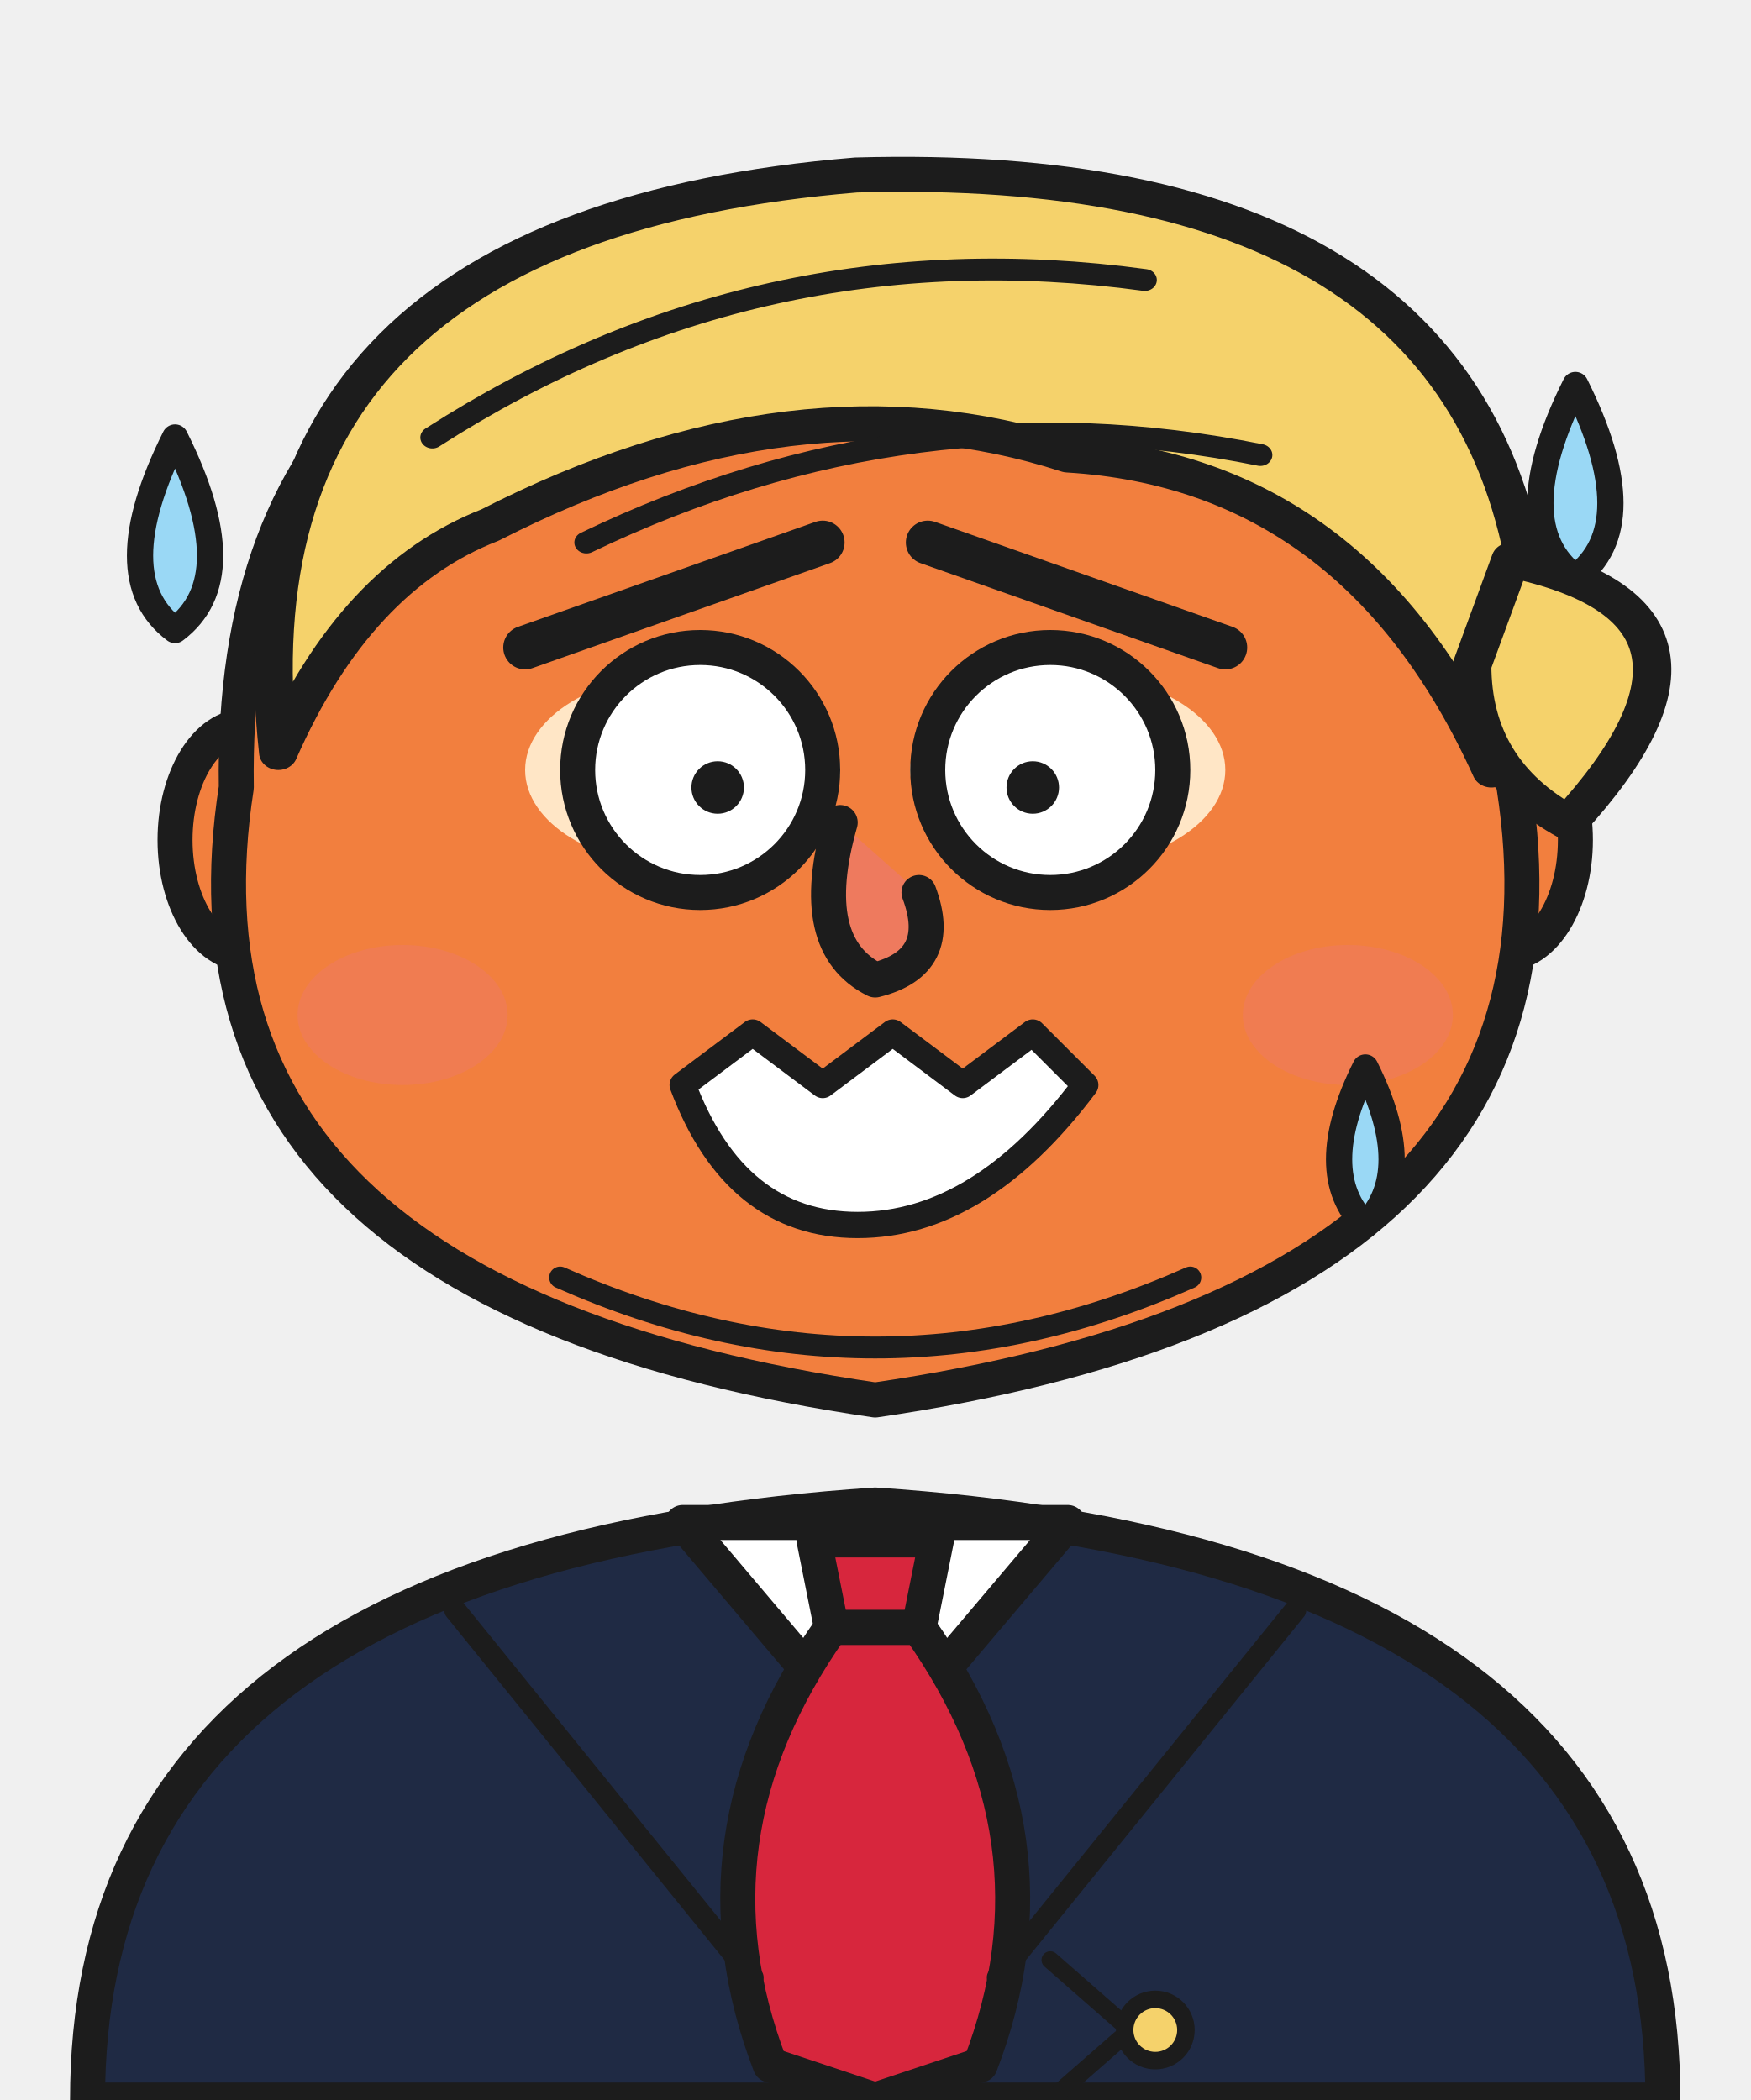
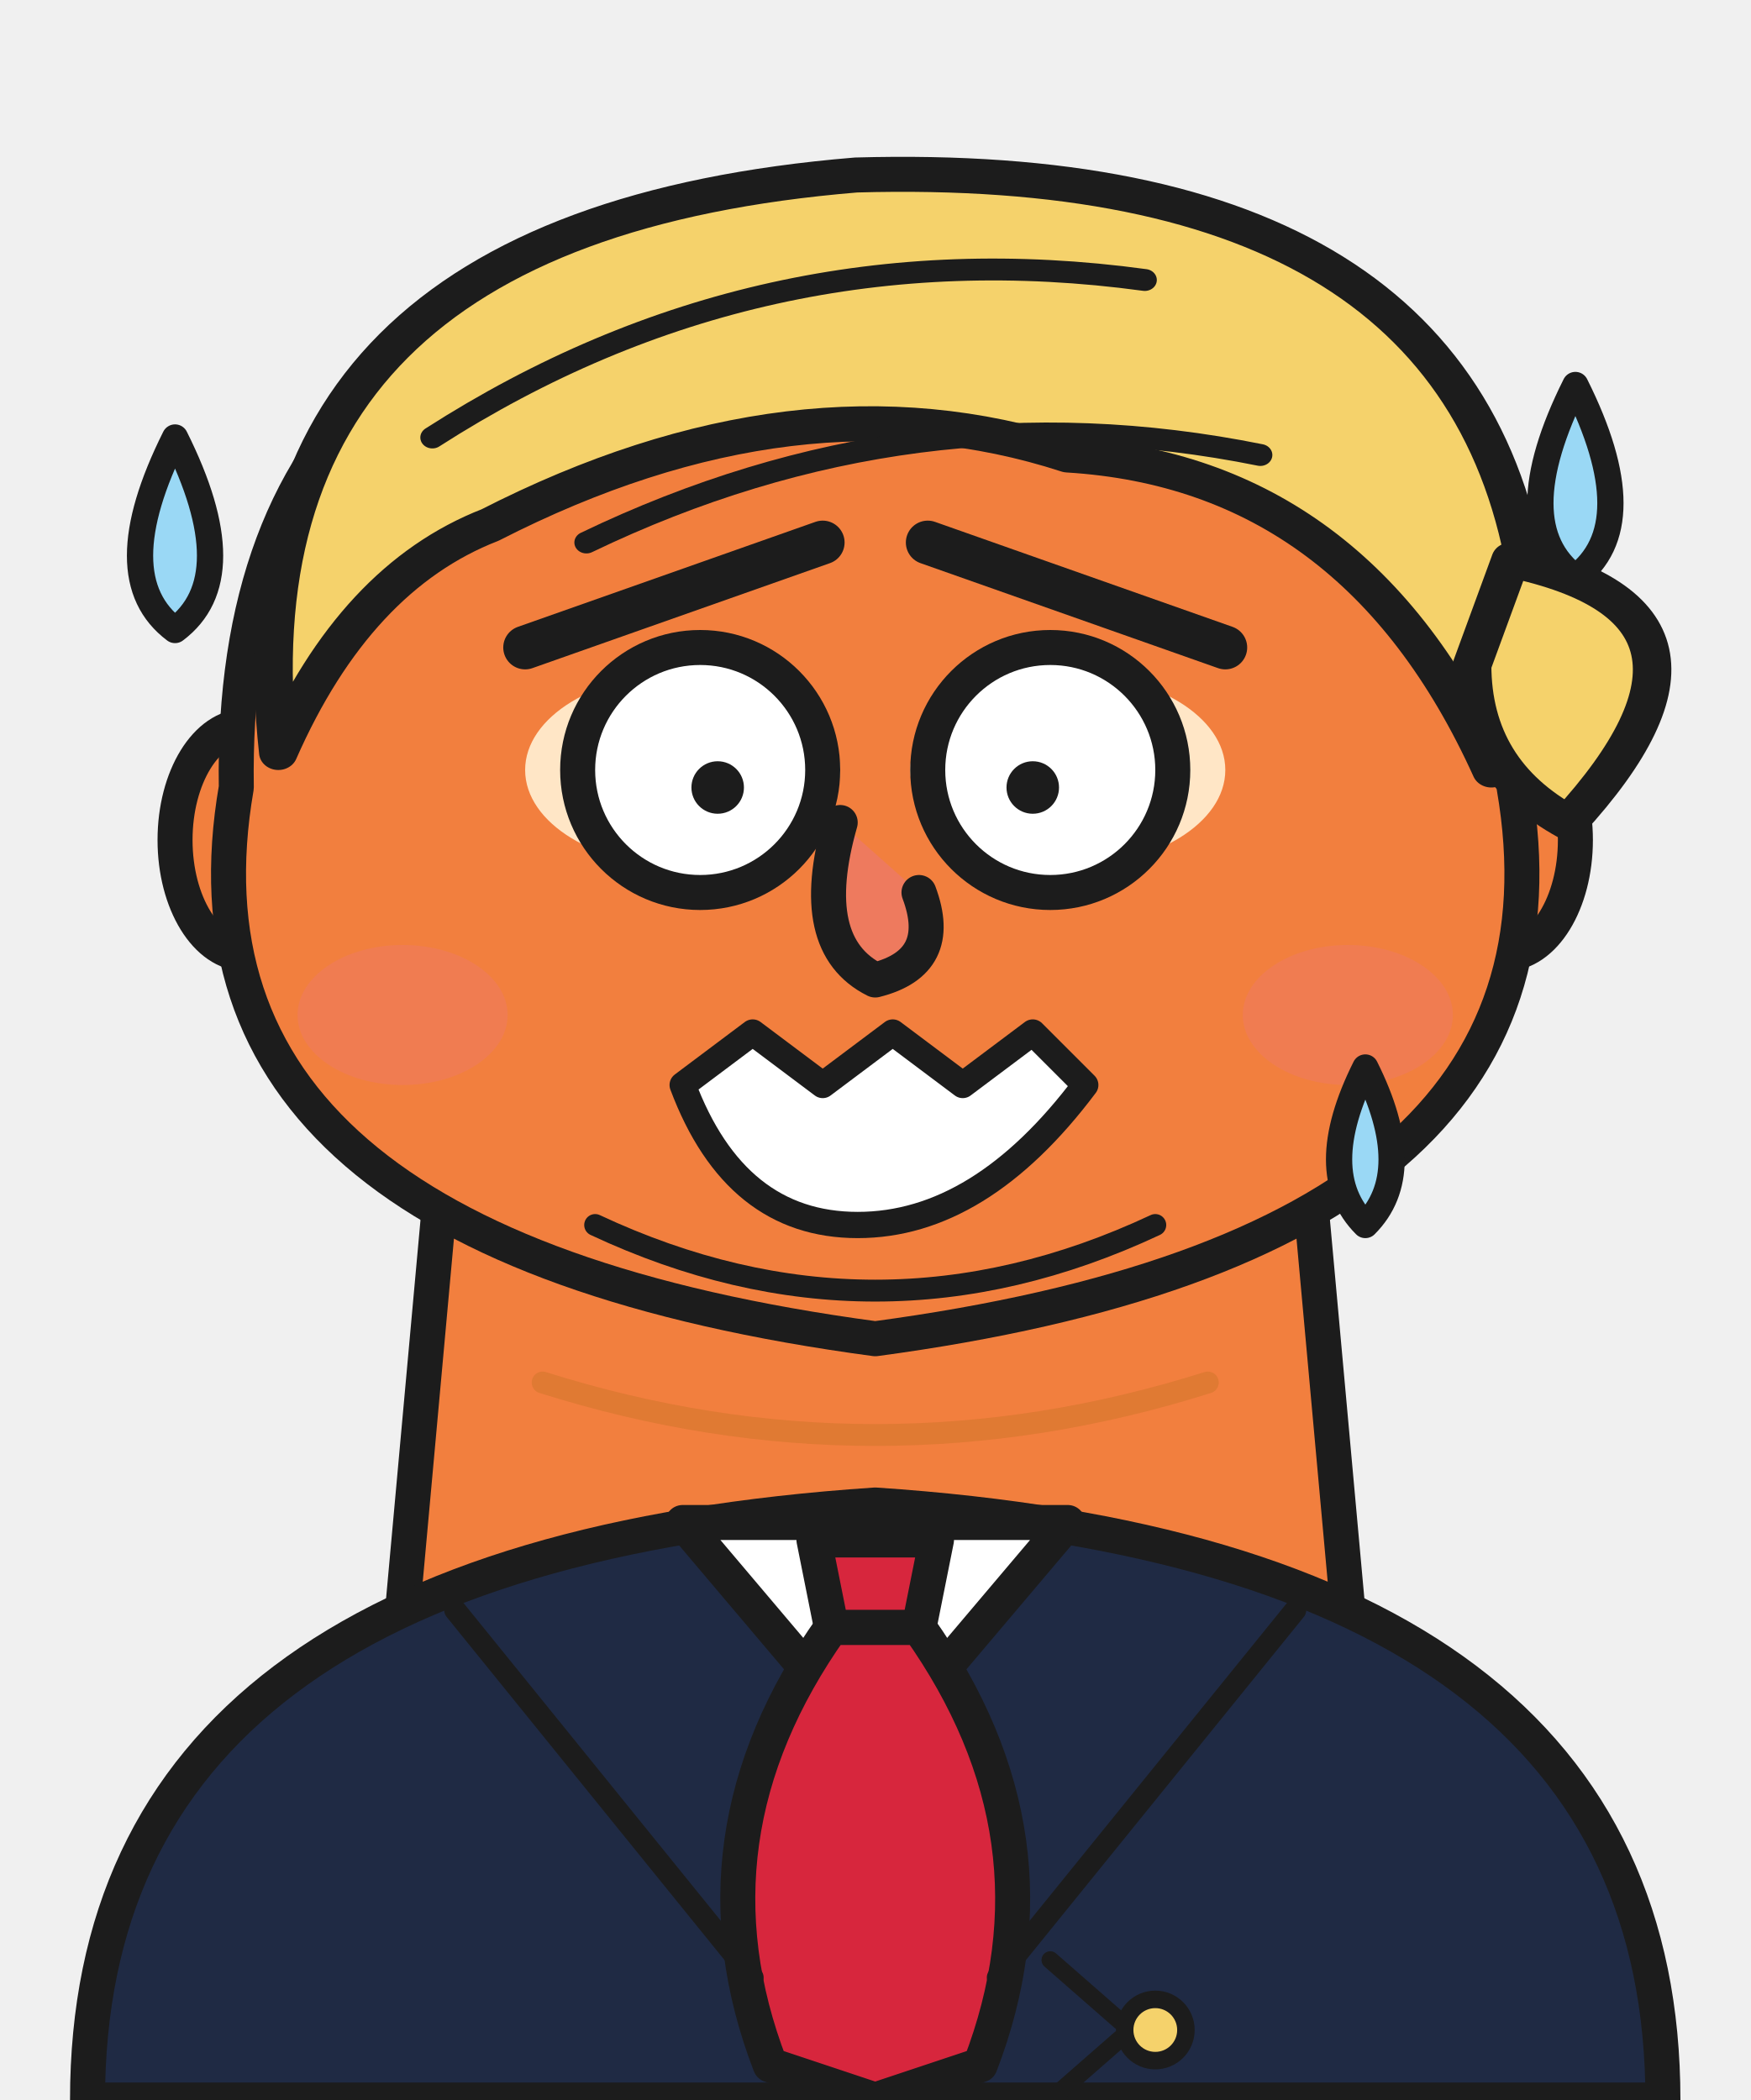
<svg xmlns="http://www.w3.org/2000/svg" viewBox="0 0 200 240" role="img" aria-label="Mascot sweating">
  <g stroke="#1c1c1c" stroke-width="4" stroke-linejoin="round" stroke-linecap="round">
+     <path data-part="neck" d="M52 118 L148 118 L154 184 L46 184 Z" fill="#F27F3E" />
+     <path d="M62 158 Q100 170 138 158" fill="none" stroke="#D9772F" stroke-width="2.5" opacity="0.7" />
    <path d="M10 240 Q10 178 100 172 Q190 178 190 240 Z" fill="#1F2A44" />
    <path d="M78 174 L100 200 L122 174 Z" fill="#FFFFFF" />
    <path d="M93 176 L107 176 L105 186 L95 186 Z" fill="#D7263D" />
    <path d="M95 186 L105 186 Q122 210 112 236 L100 240 L88 236 Q78 210 95 186 Z" fill="#D7263D" />
    <path d="M52 184 L86 226 M148 184 L114 226" fill="none" stroke-width="2.5" />
    <circle cx="132" cy="232" r="3.5" fill="#F5D26B" stroke-width="2" />
    <path d="M120 224 L128 231 M120 240 L128 233" fill="none" stroke-width="2" />
    <ellipse cx="28" cy="96" rx="8" ry="13" fill="#F27F3E" />
    <ellipse cx="172" cy="96" rx="8" ry="13" fill="#F27F3E" />
-     <path d="M27 90 Q26 26 100 28 Q174 26 173 90 Q182 148 100 160 Q18 148 27 90 Z" fill="#F27F3E" />
-     <path d="M64 146 Q100 162 136 146" fill="none" stroke-width="2.5" />
+     <path d="M27 90 Q26 26 100 28 Q174 26 173 90 Q182 142 100 153 Q18 142 27 90 Z" fill="#F27F3E" />
+     <path d="M68 140 Q100 155 132 140" fill="none" stroke-width="2.5" />
    <ellipse cx="78" cy="88" rx="18" ry="11" fill="#FFE6C6" stroke="none" />
    <ellipse cx="122" cy="88" rx="18" ry="11" fill="#FFE6C6" stroke="none" />
    <ellipse cx="46" cy="116" rx="12" ry="8" fill="#EE7A5E" stroke="none" opacity="0.6" />
    <ellipse cx="154" cy="116" rx="12" ry="8" fill="#EE7A5E" stroke="none" opacity="0.6" />
    <g transform="translate(-10 0) scale(1.1 1)">
      <path d="M38 86 Q32 26 98 20 Q162 18 168 68 Q170 80 164 88 Q150 54 120 52 Q92 42 60 60 Q46 66 38 86 Z" fill="#F5D26B" />
      <path d="M166 64 Q192 70 172 94 Q162 88 162 76 Z" fill="#F5D26B" />
      <path d="M54 50 Q88 26 128 32 M70 62 Q104 44 140 52" fill="none" stroke-width="2.5" />
    </g>
    <path d="M60 74 L94 62" stroke-width="5" />
    <path d="M106 62 L140 74" stroke-width="5" />
    <circle cx="80" cy="88" r="14" fill="#FFFFFF" />
    <circle cx="120" cy="88" r="14" fill="#FFFFFF" />
    <circle cx="82" cy="90" r="3" fill="#1c1c1c" stroke="none" />
    <circle cx="118" cy="90" r="3" fill="#1c1c1c" stroke="none" />
    <path d="M96 94 Q92 108 100 112 Q108 110 105 102" fill="#EE7A5E" />
    <path d="M78 124 L86 118 L94 124 L102 118 L110 124 L118 118 L124 124 Q112 140 98 140 Q84 140 78 124 Z" fill="#FFFFFF" stroke-width="3" />
    <path d="M20 50 Q12 66 20 72 Q28 66 20 50 Z" fill="#9AD8F5" stroke-width="3" />
    <path d="M180 44 Q172 60 180 66 Q188 60 180 44 Z" fill="#9AD8F5" stroke-width="3" />
    <path d="M156 122 Q150 134 156 140 Q162 134 156 122 Z" fill="#9AD8F5" stroke-width="3" />
  </g>
</svg>
